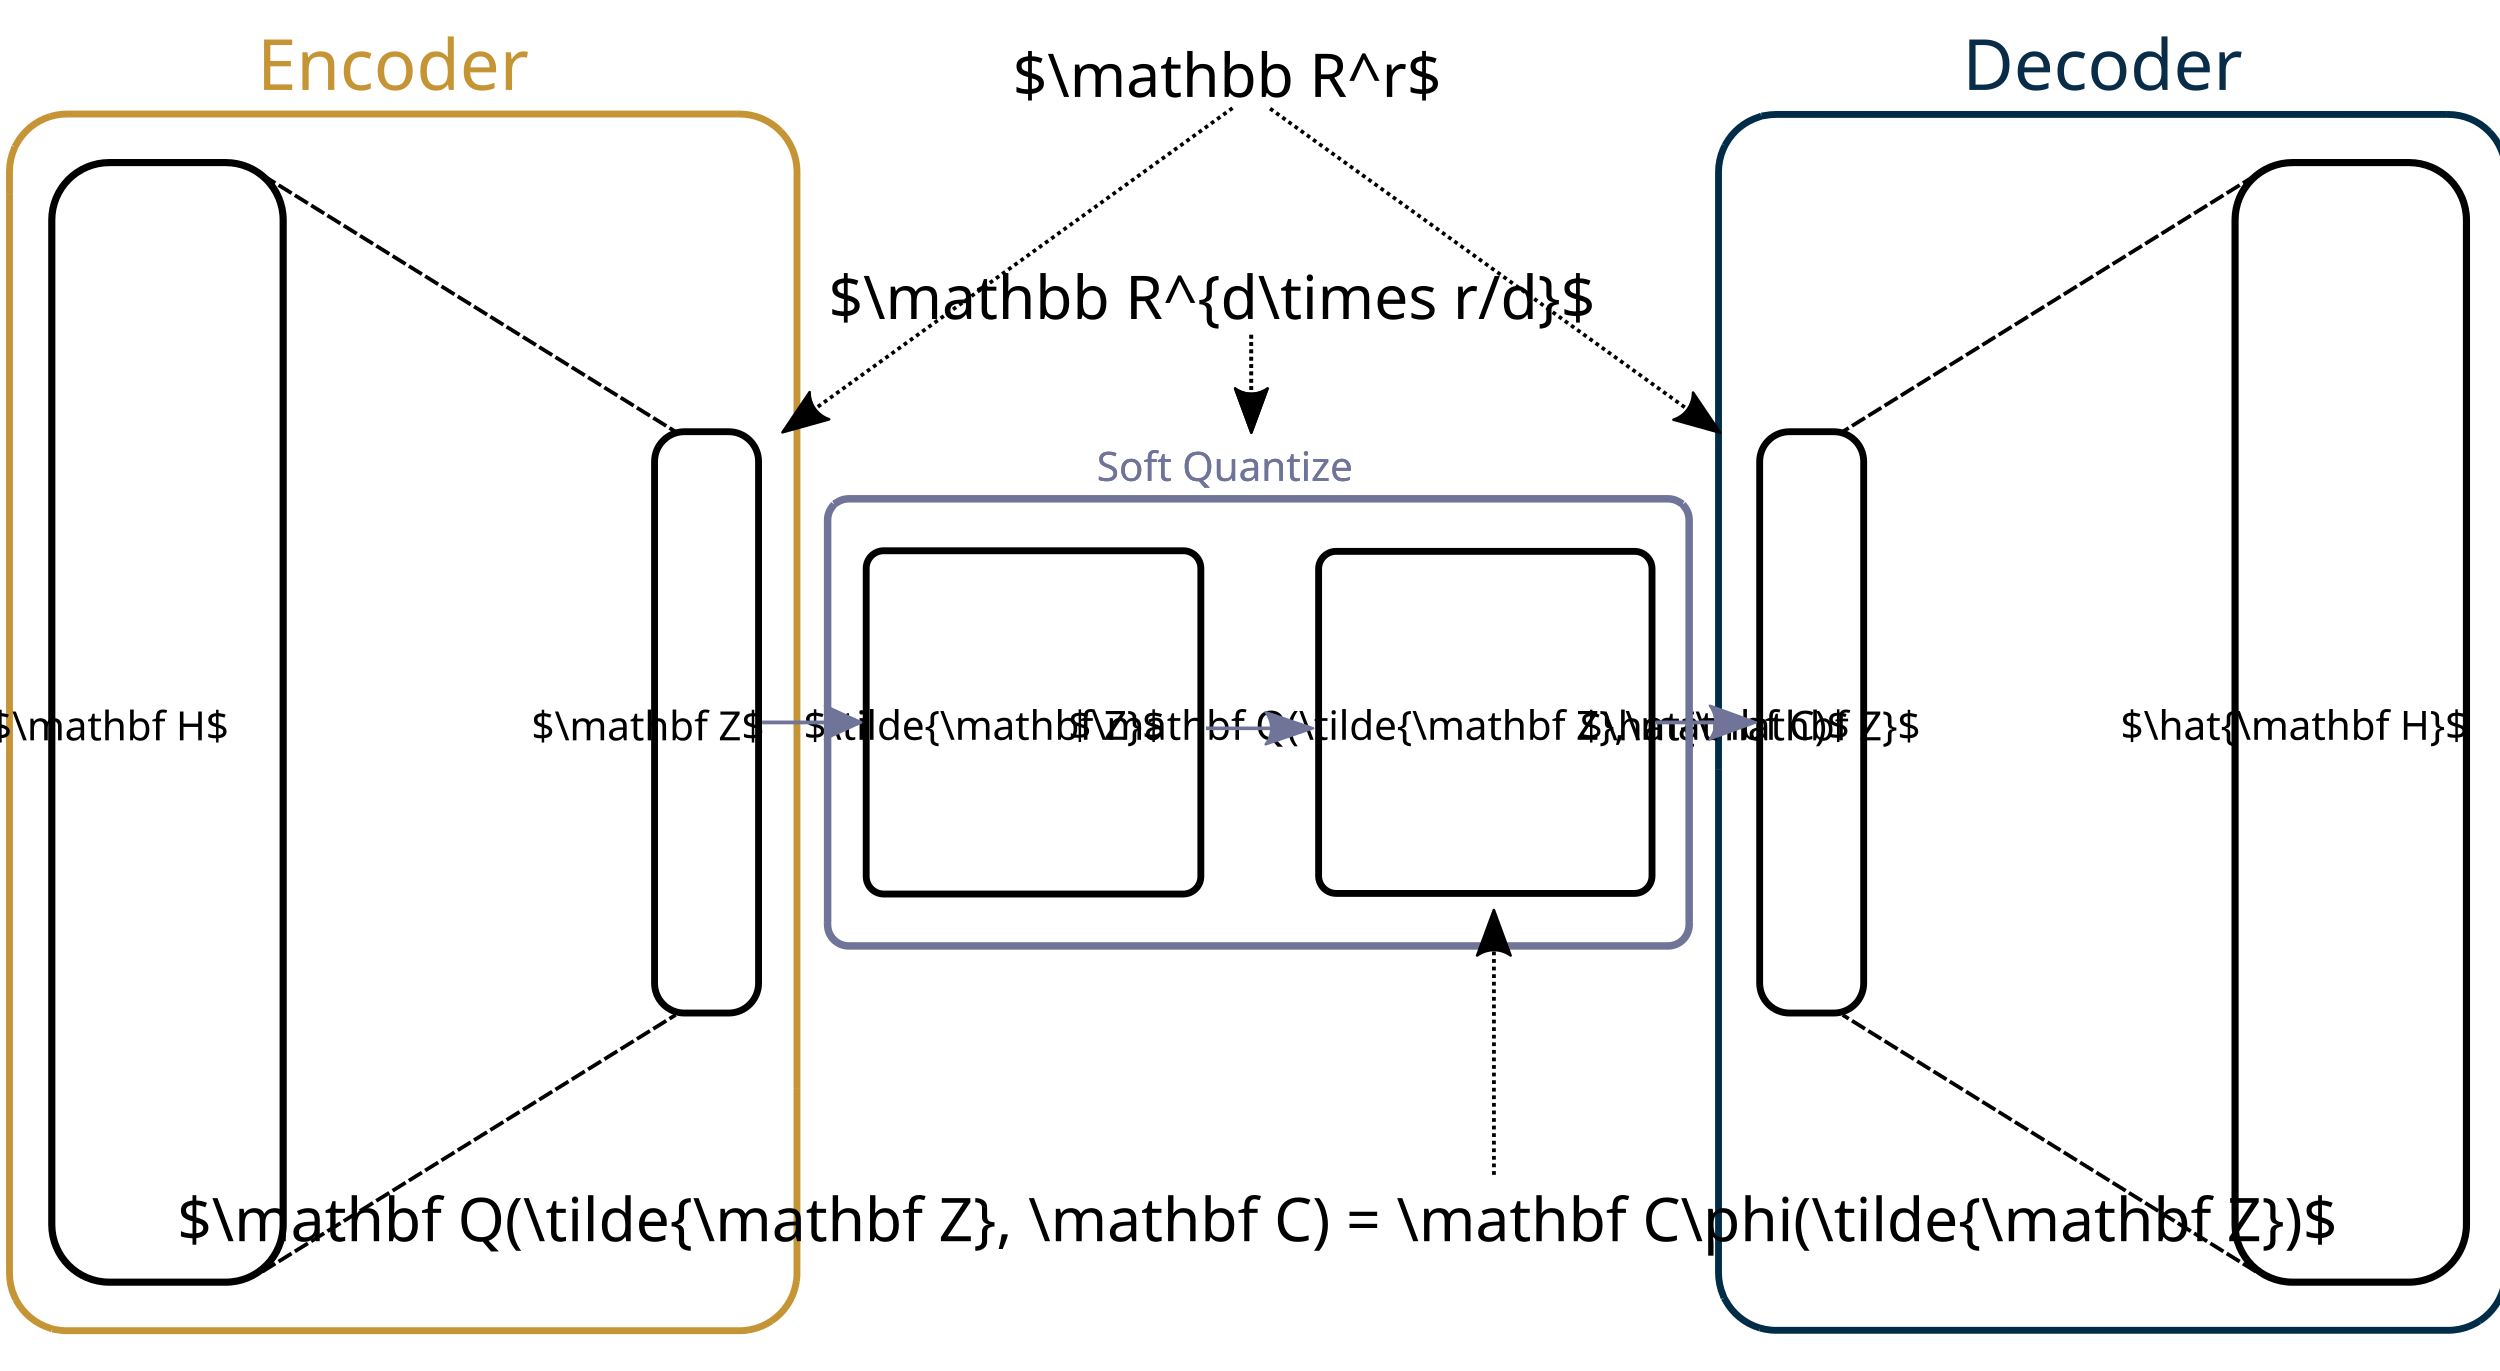
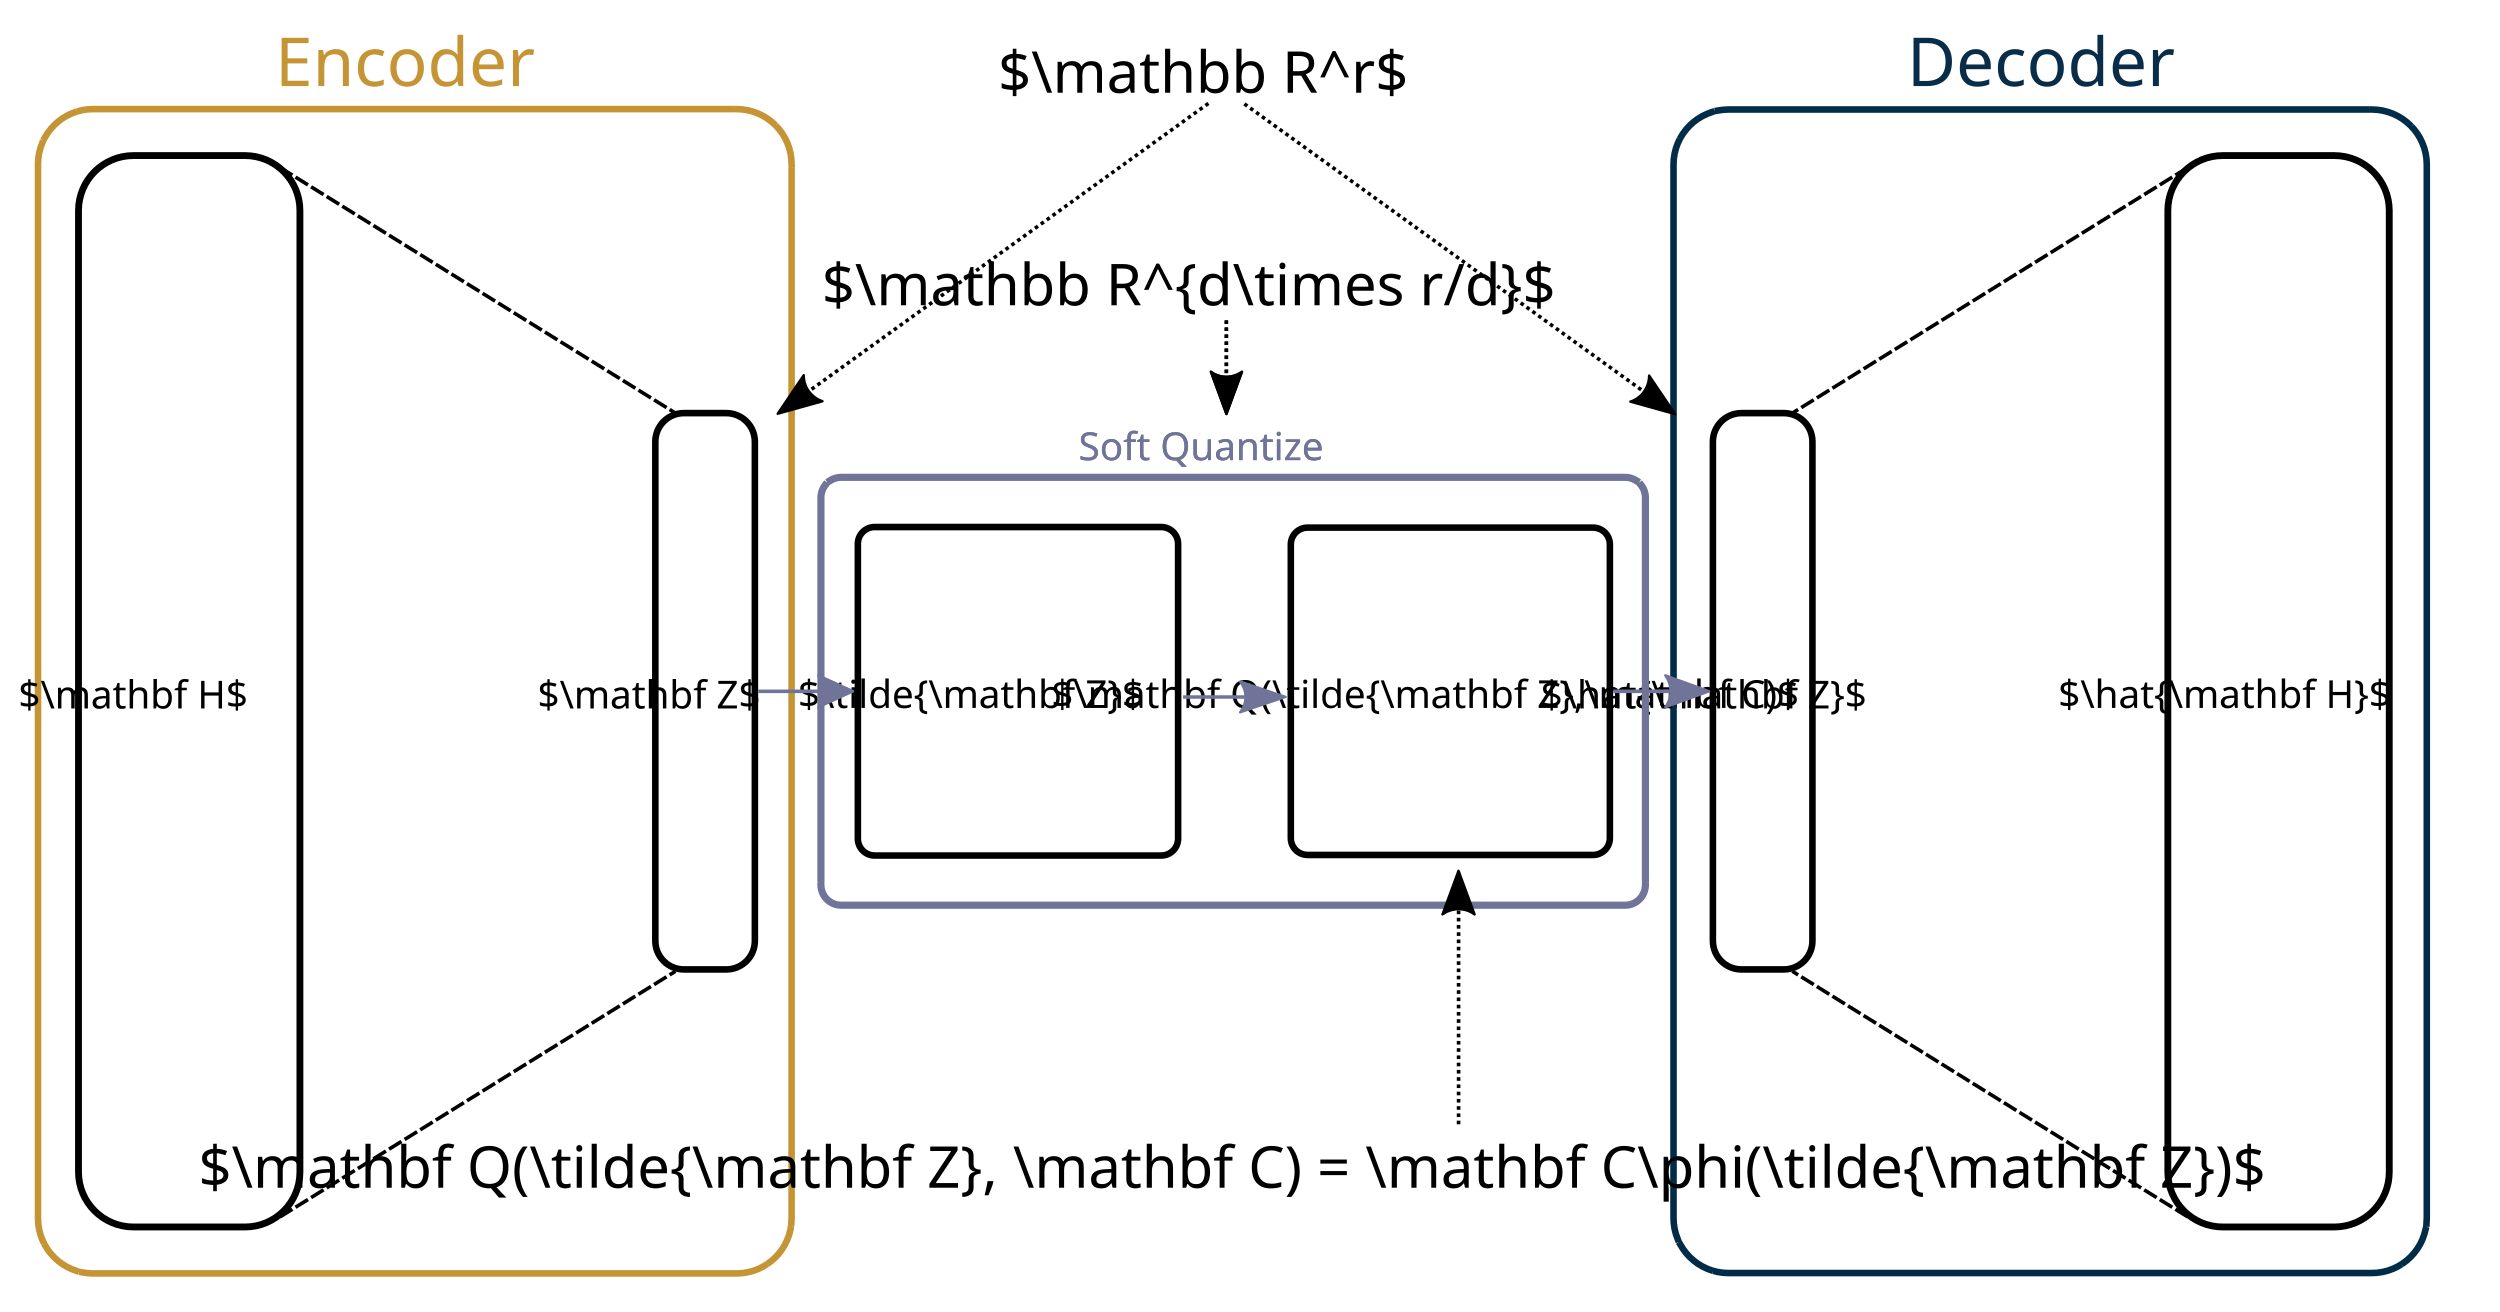
- <svg xmlns="http://www.w3.org/2000/svg" width="6.89in" height="3.777in" viewBox="0 0 175.009 95.933" version="1.1" id="svg8">
+ <svg xmlns="http://www.w3.org/2000/svg" width="7.2in" height="3.777in" viewBox="0 0 182.878 95.933" version="1.1" id="svg8">
  <defs id="defs2">
-     <marker orient="auto" refY="0.0" refX="0.0" id="marker1295" style="overflow:visible;">
-       <path id="path1293" style="fill-rule:evenodd;stroke-width:0.625;stroke-linejoin:round;stroke:#000000;stroke-opacity:1;fill:#000000;fill-opacity:1" d="M 8.719,4.034 L -2.207,0.016 L 8.719,-4.002 C 6.973,-1.63 6.983,1.616 8.719,4.034 z " transform="scale(1.1) rotate(180) translate(1,0)" />
+     <marker orient="auto" refY="0" refX="0" id="marker1295" style="overflow:visible">
+       <path id="path1293" style="fill:#000000;fill-opacity:1;fill-rule:evenodd;stroke:#000000;stroke-width:0.625;stroke-linejoin:round;stroke-opacity:1" d="M 8.719,4.034 -2.207,0.016 8.719,-4.002 c -1.745,2.372 -1.735,5.617 -6e-7,8.035 z" transform="matrix(-1.1,0,0,-1.1,-1.1,0)" />
    </marker>
-     <marker orient="auto" refY="0.0" refX="0.0" id="marker1250" style="overflow:visible;">
-       <path id="path1248" style="fill-rule:evenodd;stroke-width:0.625;stroke-linejoin:round;stroke:#000000;stroke-opacity:1;fill:#000000;fill-opacity:1" d="M 8.719,4.034 L -2.207,0.016 L 8.719,-4.002 C 6.973,-1.63 6.983,1.616 8.719,4.034 z " transform="scale(1.1) rotate(180) translate(1,0)" />
+     <marker orient="auto" refY="0" refX="0" id="marker1250" style="overflow:visible">
+       <path id="path1248" style="fill:#000000;fill-opacity:1;fill-rule:evenodd;stroke:#000000;stroke-width:0.625;stroke-linejoin:round;stroke-opacity:1" d="M 8.719,4.034 -2.207,0.016 8.719,-4.002 c -1.745,2.372 -1.735,5.617 -6e-7,8.035 z" transform="matrix(-1.1,0,0,-1.1,-1.1,0)" />
    </marker>
-     <marker orient="auto" refY="0.0" refX="0.0" id="marker1226" style="overflow:visible;">
-       <path id="path984" style="fill-rule:evenodd;stroke-width:0.625;stroke-linejoin:round;stroke:#000000;stroke-opacity:1;fill:#000000;fill-opacity:1" d="M 8.719,4.034 L -2.207,0.016 L 8.719,-4.002 C 6.973,-1.63 6.983,1.616 8.719,4.034 z " transform="scale(1.1) rotate(180) translate(1,0)" />
+     <marker orient="auto" refY="0" refX="0" id="marker1226" style="overflow:visible">
+       <path id="path984" style="fill:#000000;fill-opacity:1;fill-rule:evenodd;stroke:#000000;stroke-width:0.625;stroke-linejoin:round;stroke-opacity:1" d="M 8.719,4.034 -2.207,0.016 8.719,-4.002 c -1.745,2.372 -1.735,5.617 -6e-7,8.035 z" transform="matrix(-1.1,0,0,-1.1,-1.1,0)" />
    </marker>
    <marker orient="auto" refY="0" refX="0" id="marker5298" style="overflow:visible">
      <path id="path5296" style="fill:#6f7498;fill-opacity:1;fill-rule:evenodd;stroke:#6f7498;stroke-width:0.625;stroke-linejoin:round;stroke-opacity:1" d="M 8.719,4.034 -2.207,0.016 8.719,-4.002 c -1.745,2.372 -1.735,5.617 -6e-7,8.035 z" transform="matrix(-1.1,0,0,-1.1,-1.1,0)" />
    </marker>
    <marker orient="auto" refY="0" refX="0" id="Arrow2Lend" style="overflow:visible">
      <path id="path4978" style="fill:#6f7498;fill-opacity:1;fill-rule:evenodd;stroke:#6f7498;stroke-width:0.625;stroke-linejoin:round;stroke-opacity:1" d="M 8.719,4.034 -2.207,0.016 8.719,-4.002 c -1.745,2.372 -1.735,5.617 -6e-7,8.035 z" transform="matrix(-1.1,0,0,-1.1,-1.1,0)" />
    </marker>
    <marker orient="auto" refY="0" refX="0" id="Arrow2Lend-9" style="overflow:visible">
      <path id="path4978-8" style="fill:#6f7498;fill-opacity:1;fill-rule:evenodd;stroke:#6f7498;stroke-width:0.625;stroke-linejoin:round;stroke-opacity:1" d="M 8.719,4.034 -2.207,0.016 8.719,-4.002 c -1.745,2.372 -1.735,5.617 -6e-7,8.035 z" transform="matrix(-1.1,0,0,-1.1,-1.1,0)" />
    </marker>
    <marker orient="auto" refY="0" refX="0" id="Arrow2Lend-6" style="overflow:visible">
      <path id="path4978-0" style="fill:#6f7498;fill-opacity:1;fill-rule:evenodd;stroke:#6f7498;stroke-width:0.625;stroke-linejoin:round;stroke-opacity:1" d="M 8.719,4.034 -2.207,0.016 8.719,-4.002 c -1.745,2.372 -1.735,5.617 -6e-7,8.035 z" transform="matrix(-1.1,0,0,-1.1,-1.1,0)" />
    </marker>
    <marker orient="auto" refY="0" refX="0" id="marker1250-7" style="overflow:visible">
      <path id="path1248-4" style="fill:#000000;fill-opacity:1;fill-rule:evenodd;stroke:#000000;stroke-width:0.625;stroke-linejoin:round;stroke-opacity:1" d="M 8.719,4.034 -2.207,0.016 8.719,-4.002 c -1.745,2.372 -1.735,5.617 -6e-7,8.035 z" transform="matrix(-1.1,0,0,-1.1,-1.1,0)" />
    </marker>
    <marker orient="auto" refY="0" refX="0" id="Arrow2Lend-9-0" style="overflow:visible">
      <path id="path4978-8-4" style="fill:#6f7498;fill-opacity:1;fill-rule:evenodd;stroke:#6f7498;stroke-width:0.625;stroke-linejoin:round;stroke-opacity:1" d="M 8.719,4.034 -2.207,0.016 8.719,-4.002 c -1.745,2.372 -1.735,5.617 -6e-7,8.035 z" transform="matrix(-1.1,0,0,-1.1,-1.1,0)" />
    </marker>
  </defs>
-   <g id="layer1" transform="translate(-24.42925,-35.33362)">
+   <g id="layer1" transform="translate(-22.31259,-35.33362)">
    <text xml:space="preserve" style="font-style:normal;font-variant:normal;font-weight:normal;font-stretch:normal;font-size:2.822px;line-height:1.25;font-family:sans-serif;-inkscape-font-specification:'sans-serif, Normal';font-variant-ligatures:normal;font-variant-caps:normal;font-variant-numeric:normal;font-feature-settings:normal;text-align:center;letter-spacing:0px;word-spacing:0px;writing-mode:lr-tb;text-anchor:middle;fill:#000000;fill-opacity:1;stroke:none;stroke-width:0.265" x="128.4" y="87.124" id="text4552-5-5-2">
      <tspan id="tspan4550-6-1-8" x="128.4" y="87.124" style="font-style:normal;font-variant:normal;font-weight:normal;font-stretch:normal;font-size:2.822px;font-family:sans-serif;-inkscape-font-specification:'sans-serif, Normal';font-variant-ligatures:normal;font-variant-caps:normal;font-variant-numeric:normal;font-feature-settings:normal;text-align:center;writing-mode:lr-tb;text-anchor:middle;stroke-width:0.265">$\mathbf Q(\tilde{\mathbf Z},\mathbf C)$</tspan>
    </text>
    <g id="g934" transform="translate(-2.116667)">
      <rect ry="4.03" y="43.314" x="27.21" height="85.172" width="55.126" id="rect4618" style="opacity:1;fill:none;fill-opacity:1;stroke:#c59434;stroke-width:0.481;stroke-linecap:square;stroke-linejoin:miter;stroke-miterlimit:4;stroke-dasharray:2.886, 0.481;stroke-dashoffset:0;stroke-opacity:1;paint-order:normal" />
      <text id="text4652" y="41.626" x="44.546" style="font-style:normal;font-weight:normal;font-size:2.822px;line-height:1.25;font-family:sans-serif;letter-spacing:0px;word-spacing:0px;fill:#c59434;fill-opacity:1;stroke:none;stroke-width:0.265" xml:space="preserve">
        <tspan style="font-style:normal;font-variant:normal;font-weight:normal;font-stretch:normal;font-size:4.939px;font-family:sans-serif;-inkscape-font-specification:'sans-serif, Normal';font-variant-ligatures:normal;font-variant-caps:normal;font-variant-numeric:normal;font-feature-settings:normal;text-align:start;writing-mode:lr-tb;text-anchor:start;fill:#c59434;fill-opacity:1;stroke-width:0.265" y="41.626" x="44.546" id="tspan4650">Encoder</tspan>
      </text>
      <g id="g918">
        <g id="g901">
          <text id="text4552" y="87.156" x="38.205" style="font-style:normal;font-variant:normal;font-weight:normal;font-stretch:normal;font-size:2.822px;line-height:1.25;font-family:sans-serif;-inkscape-font-specification:'sans-serif, Normal';font-variant-ligatures:normal;font-variant-caps:normal;font-variant-numeric:normal;font-feature-settings:normal;text-align:center;letter-spacing:0px;word-spacing:0px;writing-mode:lr-tb;text-anchor:middle;fill:#000000;fill-opacity:1;stroke:none;stroke-width:0.265" xml:space="preserve">
            <tspan style="font-style:normal;font-variant:normal;font-weight:normal;font-stretch:normal;font-size:2.822px;font-family:sans-serif;-inkscape-font-specification:'sans-serif, Normal';font-variant-ligatures:normal;font-variant-caps:normal;font-variant-numeric:normal;font-feature-settings:normal;text-align:center;writing-mode:lr-tb;text-anchor:middle;stroke-width:0.265" y="87.156" x="38.205" id="tspan4550">$\mathbf H$</tspan>
          </text>
          <rect ry="4.024" y="46.713" x="30.171" height="78.375" width="16.198" id="rect4518" style="opacity:1;fill:none;fill-opacity:1;stroke:#000000;stroke-width:0.501;stroke-linecap:square;stroke-linejoin:round;stroke-miterlimit:4;stroke-dasharray:none;stroke-dashoffset:0;stroke-opacity:1;paint-order:normal" />
        </g>
        <g id="g906">
          <text id="text4552-5" y="87.156" x="75.941" style="font-style:normal;font-variant:normal;font-weight:normal;font-stretch:normal;font-size:2.822px;line-height:1.25;font-family:sans-serif;-inkscape-font-specification:'sans-serif, Normal';font-variant-ligatures:normal;font-variant-caps:normal;font-variant-numeric:normal;font-feature-settings:normal;text-align:center;letter-spacing:0px;word-spacing:0px;writing-mode:lr-tb;text-anchor:middle;fill:#000000;fill-opacity:1;stroke:none;stroke-width:0.265" xml:space="preserve">
            <tspan style="font-style:normal;font-variant:normal;font-weight:normal;font-stretch:normal;font-size:2.822px;font-family:sans-serif;-inkscape-font-specification:'sans-serif, Normal';font-variant-ligatures:normal;font-variant-caps:normal;font-variant-numeric:normal;font-feature-settings:normal;text-align:center;writing-mode:lr-tb;text-anchor:middle;stroke-width:0.265" y="87.156" x="75.941" id="tspan4550-6">$\mathbf Z$</tspan>
          </text>
          <rect ry="2.09" y="65.553" x="72.367" height="40.695" width="7.281" id="rect4518-9" style="opacity:1;fill:none;fill-opacity:1;stroke:#000000;stroke-width:0.481;stroke-linecap:square;stroke-linejoin:miter;stroke-miterlimit:4;stroke-dasharray:none;stroke-dashoffset:0;stroke-opacity:1;paint-order:normal" />
        </g>
        <path style="fill:none;stroke:#000000;stroke-width:0.429;stroke-linecap:butt;stroke-linejoin:miter;stroke-miterlimit:4;stroke-dasharray:1.716, 0.429;stroke-dashoffset:0;stroke-opacity:1" d="m 46.369,46.713 c 15.296,9.752 30.592,19.504 45.887,29.256" id="path4677-55" transform="matrix(0.6305142,0,0,-0.6142553,15.66786,153.0476)" />
        <path style="fill:none;stroke:#000000;stroke-width:0.429;stroke-linecap:butt;stroke-linejoin:miter;stroke-miterlimit:4;stroke-dasharray:1.716, 0.429;stroke-dashoffset:0;stroke-opacity:1" d="m 46.369,46.713 c 15.296,9.752 30.592,19.504 45.887,29.256" id="path4677-55-8" transform="matrix(0.6305142,0,0,0.6142553,15.66865,18.88805)" />
      </g>
    </g>
    <g id="g976" transform="translate(3.175)">
      <rect ry="4.028" y="43.343" x="141.557" height="85.115" width="55.102" id="rect4618-4" style="opacity:1;fill:none;fill-opacity:1;stroke:#002c48;stroke-width:0.481;stroke-linecap:square;stroke-linejoin:miter;stroke-miterlimit:4;stroke-dasharray:2.886, 0.481;stroke-dashoffset:0;stroke-opacity:1;paint-order:normal" />
      <text id="text4652-1" y="41.626" x="158.629" style="font-style:normal;font-weight:normal;font-size:2.822px;line-height:1.25;font-family:sans-serif;letter-spacing:0px;word-spacing:0px;fill:#092c48;fill-opacity:1;stroke:none;stroke-width:0.265" xml:space="preserve">
        <tspan style="font-style:normal;font-variant:normal;font-weight:normal;font-stretch:normal;font-size:4.939px;font-family:sans-serif;-inkscape-font-specification:'sans-serif, Normal';font-variant-ligatures:normal;font-variant-caps:normal;font-variant-numeric:normal;font-feature-settings:normal;text-align:start;writing-mode:lr-tb;text-anchor:start;fill:#092c48;fill-opacity:1;stroke-width:0.265" y="41.626" x="158.629" id="tspan4650-7">Decoder</tspan>
      </text>
      <g id="g960">
        <g id="g948">
          <text id="text4552-0" y="87.124" x="185.899" style="font-style:normal;font-variant:normal;font-weight:normal;font-stretch:normal;font-size:2.822px;line-height:1.25;font-family:sans-serif;-inkscape-font-specification:'sans-serif, Normal';font-variant-ligatures:normal;font-variant-caps:normal;font-variant-numeric:normal;font-feature-settings:normal;text-align:center;letter-spacing:0px;word-spacing:0px;writing-mode:lr-tb;text-anchor:middle;fill:#000000;fill-opacity:1;stroke:none;stroke-width:0.265" xml:space="preserve">
            <tspan style="font-style:normal;font-variant:normal;font-weight:normal;font-stretch:normal;font-size:2.822px;font-family:sans-serif;-inkscape-font-specification:'sans-serif, Normal';font-variant-ligatures:normal;font-variant-caps:normal;font-variant-numeric:normal;font-feature-settings:normal;text-align:center;writing-mode:lr-tb;text-anchor:middle;stroke-width:0.265" y="87.124" x="185.899" id="tspan4550-3">$\hat{\mathbf H}$</tspan>
          </text>
          <rect transform="scale(-1,1)" ry="4.024" y="46.713" x="-193.915" height="78.375" width="16.198" id="rect4518-0" style="opacity:1;fill:none;fill-opacity:1;stroke:#000000;stroke-width:0.501;stroke-linecap:square;stroke-linejoin:round;stroke-miterlimit:4;stroke-dasharray:none;stroke-dashoffset:0;stroke-opacity:1;paint-order:normal" />
        </g>
        <g id="g943">
          <text id="text4552-5-3" y="87.156" x="147.803" style="font-style:normal;font-variant:normal;font-weight:normal;font-stretch:normal;font-size:2.822px;line-height:1.25;font-family:sans-serif;-inkscape-font-specification:'sans-serif, Normal';font-variant-ligatures:normal;font-variant-caps:normal;font-variant-numeric:normal;font-feature-settings:normal;text-align:center;letter-spacing:0px;word-spacing:0px;writing-mode:lr-tb;text-anchor:middle;fill:#000000;fill-opacity:1;stroke:none;stroke-width:0.265" xml:space="preserve">
            <tspan style="font-style:normal;font-variant:normal;font-weight:normal;font-stretch:normal;font-size:2.822px;font-family:sans-serif;-inkscape-font-specification:'sans-serif, Normal';font-variant-ligatures:normal;font-variant-caps:normal;font-variant-numeric:normal;font-feature-settings:normal;text-align:center;writing-mode:lr-tb;text-anchor:middle;stroke-width:0.265" y="87.156" x="147.803" id="tspan4550-6-8">$\hat{\mathbf Z}$</tspan>
          </text>
          <rect transform="scale(-1,1)" ry="2.09" y="65.553" x="-151.719" height="40.695" width="7.281" id="rect4518-9-9" style="opacity:1;fill:none;fill-opacity:1;stroke:#000000;stroke-width:0.481;stroke-linecap:square;stroke-linejoin:miter;stroke-miterlimit:4;stroke-dasharray:none;stroke-dashoffset:0;stroke-opacity:1;paint-order:normal" />
        </g>
        <path style="fill:none;stroke:#000000;stroke-width:0.429;stroke-linecap:butt;stroke-linejoin:miter;stroke-miterlimit:4;stroke-dasharray:1.716, 0.429;stroke-dashoffset:0;stroke-opacity:1" d="m 46.369,46.713 c 15.296,9.752 30.592,19.504 45.887,29.256" id="path4677-55-1" transform="matrix(-0.6305142,0,0,-0.6142553,208.4185,153.0476)" />
        <path style="fill:none;stroke:#000000;stroke-width:0.429;stroke-linecap:butt;stroke-linejoin:miter;stroke-miterlimit:4;stroke-dasharray:1.716, 0.429;stroke-dashoffset:0;stroke-opacity:1" d="m 46.369,46.713 c 15.296,9.752 30.592,19.504 45.887,29.256" id="path4677-55-8-4" transform="matrix(-0.6305142,0,0,0.6142553,208.4177,18.88806)" />
      </g>
    </g>
    <text xml:space="preserve" style="font-style:normal;font-variant:normal;font-weight:normal;font-stretch:normal;font-size:2.822px;line-height:1.25;font-family:sans-serif;-inkscape-font-specification:'sans-serif, Normal';font-variant-ligatures:normal;font-variant-caps:normal;font-variant-numeric:normal;font-feature-settings:normal;text-align:center;letter-spacing:0px;word-spacing:0px;writing-mode:lr-tb;text-anchor:middle;fill:#000000;fill-opacity:1;stroke:none;stroke-width:0.265" x="95.174" y="87.124" id="text4552-5-5">
      <tspan id="tspan4550-6-1" x="95.174" y="87.124" style="font-style:normal;font-variant:normal;font-weight:normal;font-stretch:normal;font-size:2.822px;font-family:sans-serif;-inkscape-font-specification:'sans-serif, Normal';font-variant-ligatures:normal;font-variant-caps:normal;font-variant-numeric:normal;font-feature-settings:normal;text-align:center;writing-mode:lr-tb;text-anchor:middle;stroke-width:0.265">$\tilde{\mathbf Z}$</tspan>
    </text>
    <rect style="opacity:1;fill:none;fill-opacity:1;stroke:#000000;stroke-width:0.481;stroke-linecap:square;stroke-linejoin:miter;stroke-miterlimit:4;stroke-dasharray:none;stroke-dashoffset:0;stroke-opacity:1;paint-order:normal" id="rect4518-9-7" width="23.426" height="24.031" x="85.066" y="73.885" ry="1.234" />
    <rect style="opacity:1;fill:none;fill-opacity:1;stroke:#000000;stroke-width:0.481;stroke-linecap:square;stroke-linejoin:miter;stroke-miterlimit:4;stroke-dasharray:none;stroke-dashoffset:0;stroke-opacity:1;paint-order:normal" id="rect4518-9-7-7" width="23.34" height="23.945" x="116.737" y="73.928" ry="1.229" />
    <path style="fill:none;stroke:#6f7498;stroke-width:0.265;stroke-linecap:butt;stroke-linejoin:miter;stroke-miterlimit:4;stroke-dasharray:none;stroke-dashoffset:0;stroke-opacity:1;marker-end:url(#Arrow2Lend)" d="m 79.78,85.59 c 2.762,0 5.524,0 8.285,0" id="path4953" transform="matrix(0.8044094,0,0,1,13.60329,0.3151642)" />
    <path transform="matrix(1.014157,0,0,1,57.67157,0.3151642)" style="fill:none;stroke:#6f7498;stroke-width:0.263;stroke-linecap:butt;stroke-linejoin:miter;stroke-miterlimit:4;stroke-dasharray:none;stroke-dashoffset:0;stroke-opacity:1;marker-end:url(#Arrow2Lend-9)" d="m 81.5,85.59 c 2.189,0 4.377,0 6.566,0" id="path4953-9" />
    <rect style="opacity:1;fill:none;fill-opacity:1;stroke:#6f7498;stroke-width:0.524;stroke-linecap:square;stroke-linejoin:miter;stroke-miterlimit:4;stroke-dasharray:3.146, 0.524;stroke-dashoffset:0;stroke-opacity:1;paint-order:normal" id="rect4618-5" width="60.311" height="31.299" x="82.365" y="70.251" ry="1.481" />
    <text xml:space="preserve" style="font-style:normal;font-variant:normal;font-weight:normal;font-stretch:normal;font-size:2.822px;line-height:1.25;font-family:sans-serif;-inkscape-font-specification:'sans-serif, Normal';font-variant-ligatures:normal;font-variant-caps:normal;font-variant-numeric:normal;font-feature-settings:normal;text-align:center;letter-spacing:0px;word-spacing:0px;writing-mode:lr-tb;text-anchor:middle;fill:#6f7498;fill-opacity:1;stroke:none;stroke-width:0.265" x="112.004" y="68.992" id="text4652-1-9">
      <tspan id="tspan4650-7-6" x="112.004" y="68.992" style="font-style:normal;font-variant:normal;font-weight:normal;font-stretch:normal;font-size:2.822px;font-family:sans-serif;-inkscape-font-specification:'sans-serif, Normal';font-variant-ligatures:normal;font-variant-caps:normal;font-variant-numeric:normal;font-feature-settings:normal;text-align:center;writing-mode:lr-tb;text-anchor:middle;fill:#6f7498;fill-opacity:1;stroke-width:0.265">Soft Quantize</tspan>
    </text>
    <text xml:space="preserve" style="font-style:normal;font-variant:normal;font-weight:normal;font-stretch:normal;font-size:4.233px;line-height:1.25;font-family:sans-serif;-inkscape-font-specification:'sans-serif, Normal';font-variant-ligatures:normal;font-variant-caps:normal;font-variant-numeric:normal;font-feature-settings:normal;text-align:center;letter-spacing:0px;word-spacing:0px;writing-mode:lr-tb;text-anchor:middle;fill:#000000;fill-opacity:1;stroke:none;stroke-width:0.265" x="115.191" y="122.218" id="text4552-5-5-5">
      <tspan id="tspan4550-6-1-7" x="115.191" y="122.218" style="font-style:normal;font-variant:normal;font-weight:normal;font-stretch:normal;font-size:4.233px;font-family:sans-serif;-inkscape-font-specification:'sans-serif, Normal';font-variant-ligatures:normal;font-variant-caps:normal;font-variant-numeric:normal;font-feature-settings:normal;text-align:center;writing-mode:lr-tb;text-anchor:middle;stroke-width:0.265">$\mathbf Q(\tilde{\mathbf Z}, \mathbf C) = \mathbf C\phi(\tilde{\mathbf Z})$</tspan>
    </text>
-     <path style="fill:none;stroke:#000000;stroke-width:0.265;stroke-linecap:butt;stroke-linejoin:miter;stroke-miterlimit:4;stroke-dasharray:0.265,0.265;stroke-opacity:1;marker-end:url(#marker1226);stroke-dashoffset:0" d="M 129.01,117.575 V 99.386" id="path961" />
+     <path style="fill:none;stroke:#000000;stroke-width:0.265;stroke-linecap:butt;stroke-linejoin:miter;stroke-miterlimit:4;stroke-dasharray:0.265, 0.265;stroke-dashoffset:0;stroke-opacity:1;marker-end:url(#marker1226)" d="M 129.01,117.575 V 99.386" id="path961" />
    <text xml:space="preserve" style="font-style:normal;font-variant:normal;font-weight:normal;font-stretch:normal;font-size:4.233px;line-height:1.25;font-family:sans-serif;-inkscape-font-specification:'sans-serif, Normal';font-variant-ligatures:normal;font-variant-caps:normal;font-variant-numeric:normal;font-feature-settings:normal;text-align:center;letter-spacing:0px;word-spacing:0px;writing-mode:lr-tb;text-anchor:middle;fill:#000000;fill-opacity:1;stroke:none;stroke-width:0.265" x="113.074" y="42.115" id="text4552-5-5-5-4">
      <tspan id="tspan4550-6-1-7-0" x="113.074" y="42.115" style="font-style:normal;font-variant:normal;font-weight:normal;font-stretch:normal;font-size:4.233px;font-family:sans-serif;-inkscape-font-specification:'sans-serif, Normal';font-variant-ligatures:normal;font-variant-caps:normal;font-variant-numeric:normal;font-feature-settings:normal;text-align:center;writing-mode:lr-tb;text-anchor:middle;stroke-width:0.265">$\mathbb R^r$</tspan>
    </text>
    <g id="g1299" transform="translate(-0.1063199)">
-       <path id="path1246" d="M 110.816,42.896 79.595,65.386" style="fill:none;stroke:#000000;stroke-width:0.265;stroke-linecap:butt;stroke-linejoin:miter;stroke-opacity:1;marker-end:url(#marker1250);stroke-miterlimit:4;stroke-dasharray:0.265,0.265;stroke-dashoffset:0" />
-       <path id="path1246-7" d="m 113.446,42.932 31.221,22.49" style="fill:none;stroke:#000000;stroke-width:0.265;stroke-linecap:butt;stroke-linejoin:miter;stroke-opacity:1;marker-end:url(#marker1250-7);stroke-miterlimit:4;stroke-dasharray:0.265,0.265;stroke-dashoffset:0" />
+       <path id="path1246" d="M 110.816,42.896 79.595,65.386" style="fill:none;stroke:#000000;stroke-width:0.265;stroke-linecap:butt;stroke-linejoin:miter;stroke-miterlimit:4;stroke-dasharray:0.265, 0.265;stroke-dashoffset:0;stroke-opacity:1;marker-end:url(#marker1250)" />
+       <path id="path1246-7" d="m 113.446,42.932 31.221,22.49" style="fill:none;stroke:#000000;stroke-width:0.265;stroke-linecap:butt;stroke-linejoin:miter;stroke-miterlimit:4;stroke-dasharray:0.265, 0.265;stroke-dashoffset:0;stroke-opacity:1;marker-end:url(#marker1250-7)" />
    </g>
    <text xml:space="preserve" style="font-style:normal;font-variant:normal;font-weight:normal;font-stretch:normal;font-size:4.233px;line-height:1.25;font-family:sans-serif;-inkscape-font-specification:'sans-serif, Normal';font-variant-ligatures:normal;font-variant-caps:normal;font-variant-numeric:normal;font-feature-settings:normal;text-align:center;letter-spacing:0px;word-spacing:0px;writing-mode:lr-tb;text-anchor:middle;fill:#000000;fill-opacity:1;stroke:none;stroke-width:0.265" x="112.016" y="57.663" id="text4552-5-5-5-4-5">
      <tspan id="tspan4550-6-1-7-0-7" x="112.016" y="57.663" style="font-style:normal;font-variant:normal;font-weight:normal;font-stretch:normal;font-size:4.233px;font-family:sans-serif;-inkscape-font-specification:'sans-serif, Normal';font-variant-ligatures:normal;font-variant-caps:normal;font-variant-numeric:normal;font-feature-settings:normal;text-align:center;writing-mode:lr-tb;text-anchor:middle;stroke-width:0.265">$\mathbb R^{d\times r/d}$</tspan>
    </text>
    <path style="fill:none;stroke:#000000;stroke-width:0.257;stroke-linecap:butt;stroke-linejoin:miter;stroke-miterlimit:4;stroke-dasharray:0.257, 0.257;stroke-dashoffset:0;stroke-opacity:1;marker-end:url(#marker1295)" d="m 112.023,58.771 v 6.506" id="path1291" />
    <path transform="matrix(1.084972,0,0,1,20.43043,0.7273046)" style="fill:none;stroke:#6f7498;stroke-width:0.254;stroke-linecap:butt;stroke-linejoin:miter;stroke-miterlimit:4;stroke-dasharray:none;stroke-dashoffset:0;stroke-opacity:1;marker-end:url(#Arrow2Lend-9-0)" d="m 81.5,85.59 c 2.189,0 4.377,0 6.566,0" id="path4953-9-3" />
    <text id="text11241" y="68.992" x="112.004" style="font-style:normal;font-variant:normal;font-weight:normal;font-stretch:normal;font-size:2.822px;line-height:1.25;font-family:sans-serif;-inkscape-font-specification:'sans-serif, Normal';font-variant-ligatures:normal;font-variant-caps:normal;font-variant-numeric:normal;font-feature-settings:normal;text-align:center;letter-spacing:0px;word-spacing:0px;writing-mode:lr-tb;text-anchor:middle;fill:#6f7498;fill-opacity:1;stroke:none;stroke-width:0.265" xml:space="preserve">
      <tspan style="font-style:normal;font-variant:normal;font-weight:normal;font-stretch:normal;font-size:2.822px;font-family:sans-serif;-inkscape-font-specification:'sans-serif, Normal';font-variant-ligatures:normal;font-variant-caps:normal;font-variant-numeric:normal;font-feature-settings:normal;text-align:center;writing-mode:lr-tb;text-anchor:middle;fill:#6f7498;fill-opacity:1;stroke-width:0.265" y="68.992" x="112.004" id="tspan11239">Soft Quantize</tspan>
    </text>
    <path id="path11243" d="m 112.023,58.771 v 6.506" style="fill:none;stroke:#000000;stroke-width:0.257;stroke-linecap:butt;stroke-linejoin:miter;stroke-miterlimit:4;stroke-dasharray:0.257, 0.257;stroke-dashoffset:0;stroke-opacity:1;marker-end:url(#marker1295)" />
  </g>
</svg>
